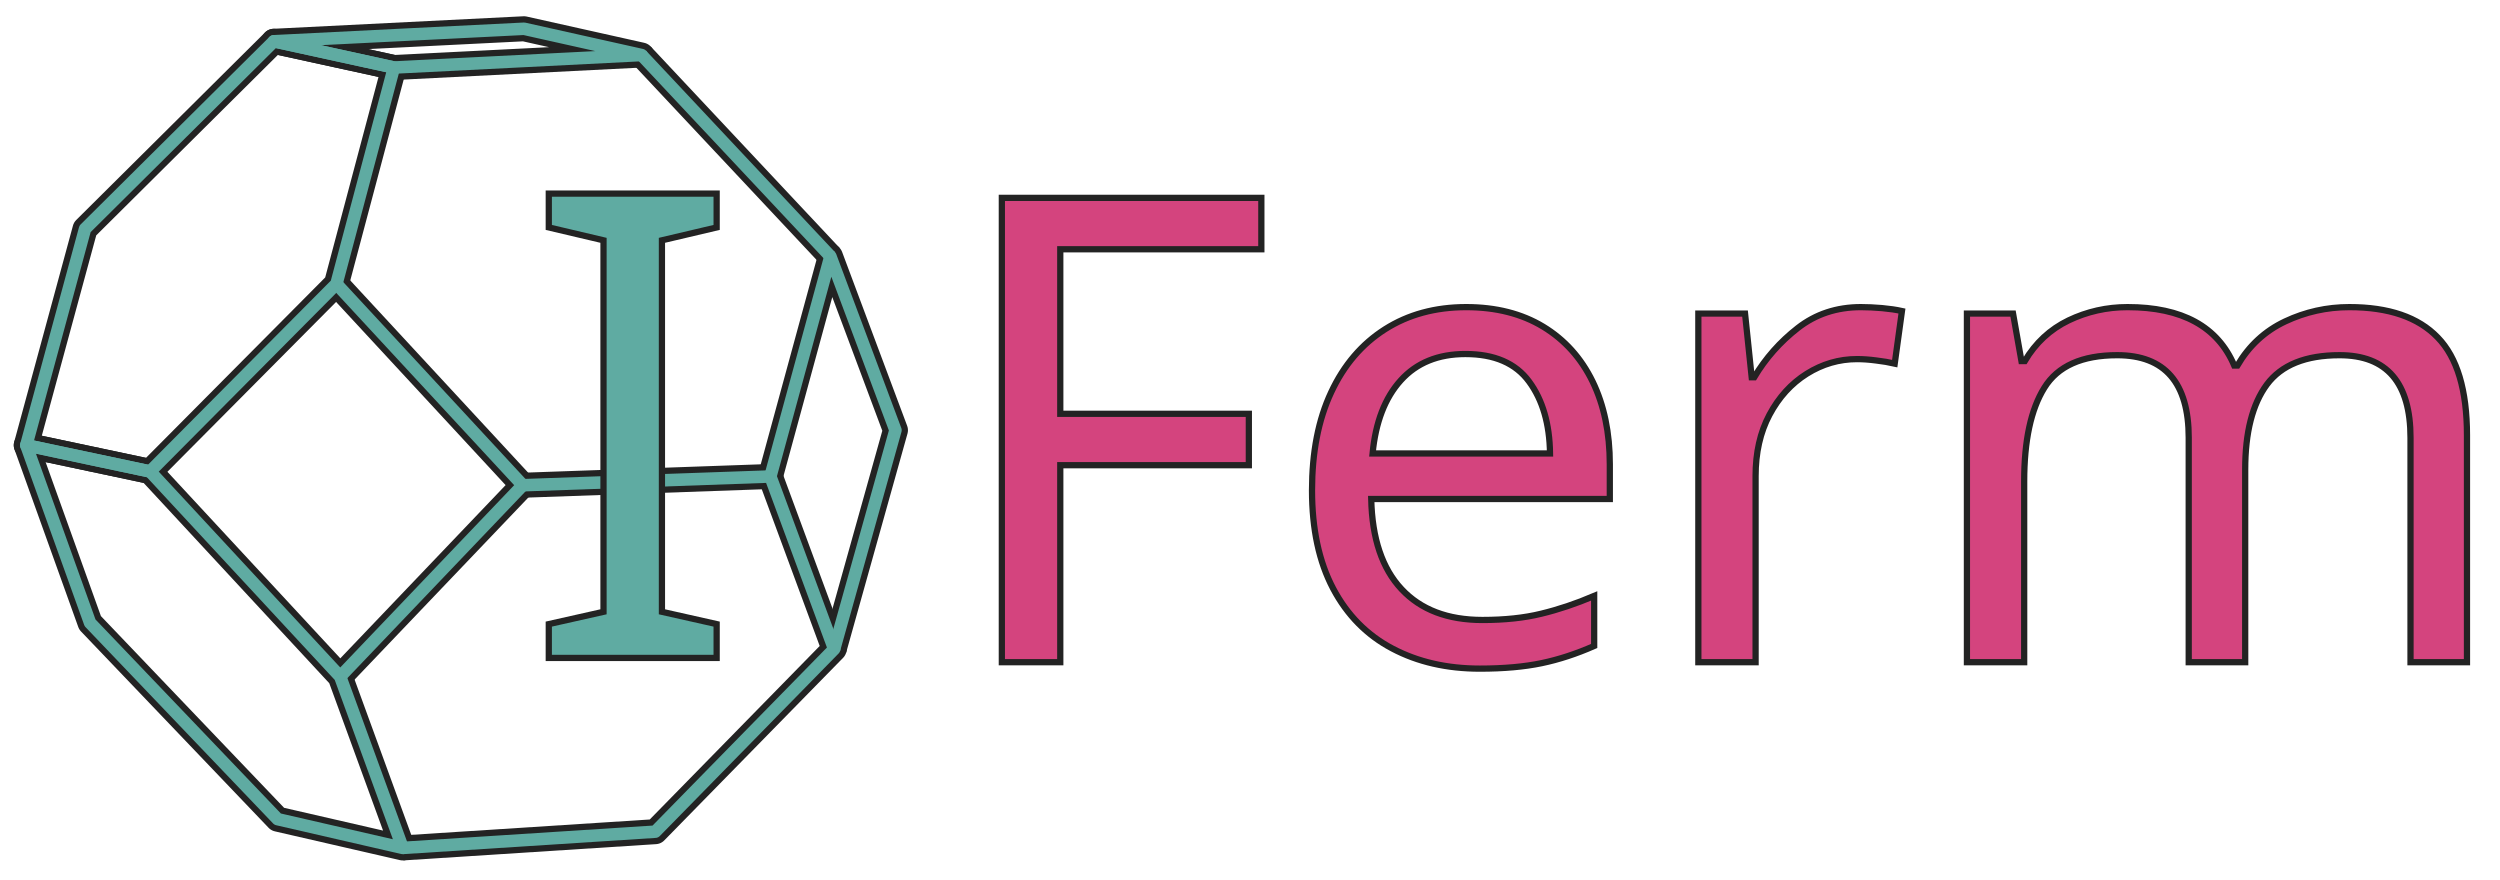
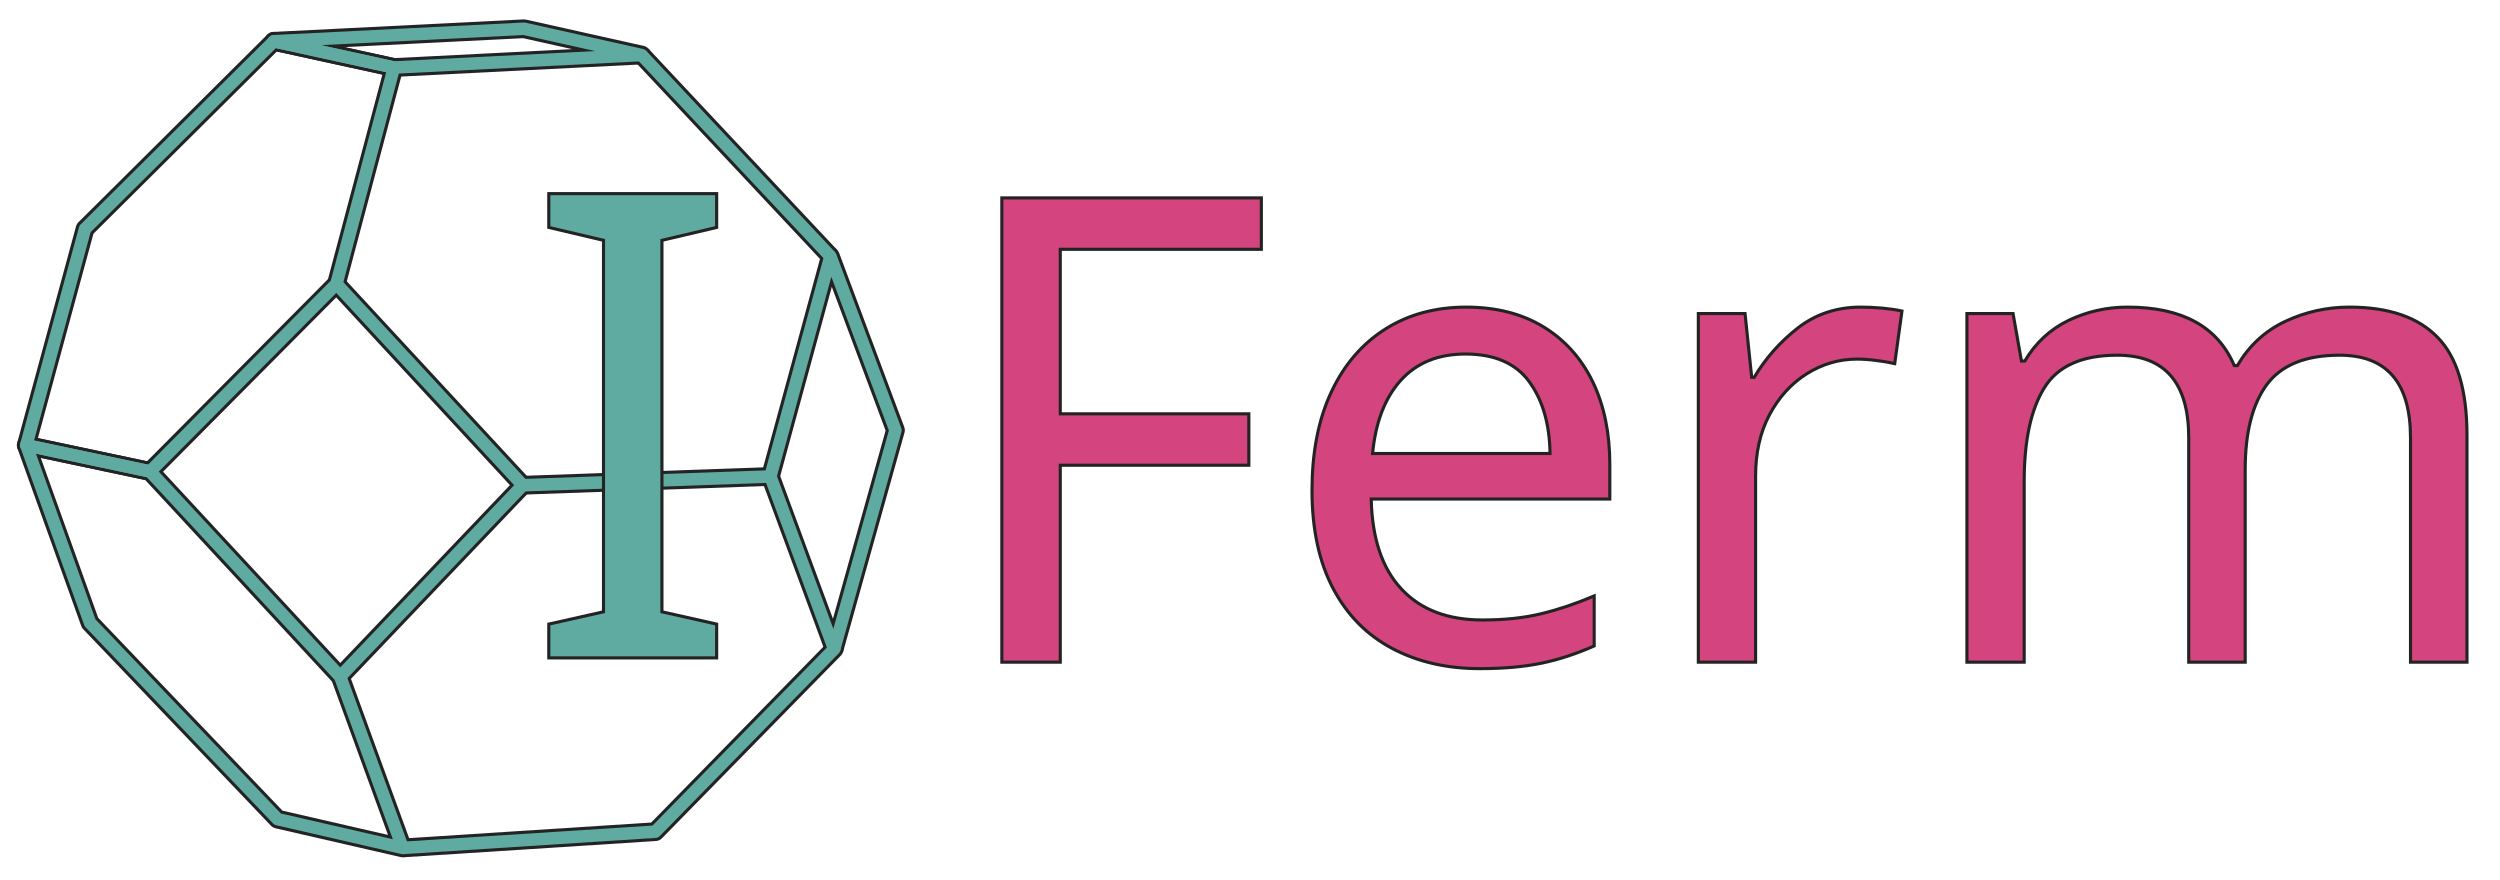
<svg xmlns="http://www.w3.org/2000/svg" version="1.1" id="Layer_1" x="0px" y="0px" viewBox="0 0 199.9 70.3" style="enable-background:new 0 0 199.9 70.3;" xml:space="preserve">
  <style type="text/css">
- 	.st0{fill:none;stroke:#232323;stroke-width:2;stroke-linejoin:round;stroke-miterlimit:10;}
+ 	.st0{fill:none;stroke:#232323;stroke-width:1.5;stroke-linejoin:round;stroke-miterlimit:10;}
	.st1{fill:none;stroke:#5FABA2;stroke-linejoin:round;stroke-miterlimit:10;}
- 	.st2{fill:#5FABA2;stroke:#232323;stroke-width:0.5;stroke-miterlimit:10;}
+ 	.st2{fill:#5FABA2;stroke:#232323;stroke-width:0.25;stroke-miterlimit:10;}
	.st3{font-family:'ArnoPro-Caption';}
	.st4{font-size:52px;}
- 	.st5{fill:#D4447E;stroke:#232323;stroke-width:0.5;stroke-miterlimit:10;}
+ 	.st5{fill:#D4447E;stroke:#232323;stroke-width:0.25;stroke-miterlimit:10;}
</style>
  <g>
    <g>
      <polygon class="st0" points="21.9,3.3 31.5,5.4 51.3,4.4 41.9,2.3   " />
      <polygon class="st0" points="31.5,5.4 26.9,22.7 12,37.7 2.1,35.6 6.8,18.3 21.9,3.3   " />
      <polygon class="st0" points="2.1,35.6 7.2,49.8 22.2,65.5 32.2,67.8 27.2,54.1 12,37.7   " />
      <polyline class="st0" points="26.9,22.7 41.8,38.8 27.2,54.1   " />
      <polyline class="st0" points="32.2,67.8 52.4,66.5 66.7,51.9 61.6,38.1 41.8,38.8   " />
      <polyline class="st0" points="66.7,51.9 71.6,34.4 66.4,20.5 61.6,38.1   " />
      <line class="st0" x1="66.4" y1="20.5" x2="51.3" y2="4.4" />
    </g>
  </g>
  <g>
    <polygon class="st1" points="21.9,3.3 31.5,5.4 51.3,4.4 41.9,2.3  " />
    <polygon class="st1" points="31.5,5.4 26.9,22.7 12,37.7 2.1,35.6 6.8,18.3 21.9,3.3  " />
    <polygon class="st1" points="2.1,35.6 7.2,49.8 22.2,65.5 32.2,67.8 27.2,54.1 12,37.7  " />
    <polyline class="st1" points="26.9,22.7 41.8,38.8 27.2,54.1  " />
    <polyline class="st1" points="32.2,67.8 52.4,66.5 66.7,51.9 61.6,38.1 41.8,38.8  " />
    <polyline class="st1" points="66.7,51.9 71.6,34.4 66.4,20.5 61.6,38.1  " />
    <line class="st1" x1="66.4" y1="20.5" x2="51.3" y2="4.4" />
  </g>
  <text transform="matrix(1 0 0 1 41.8031 52.6067)" class="st2 st3 st4">I</text>
  <text transform="matrix(1 0 0 1 75.0606 52.9483)" class="st5 st3 st4">Fermi</text>
</svg>
